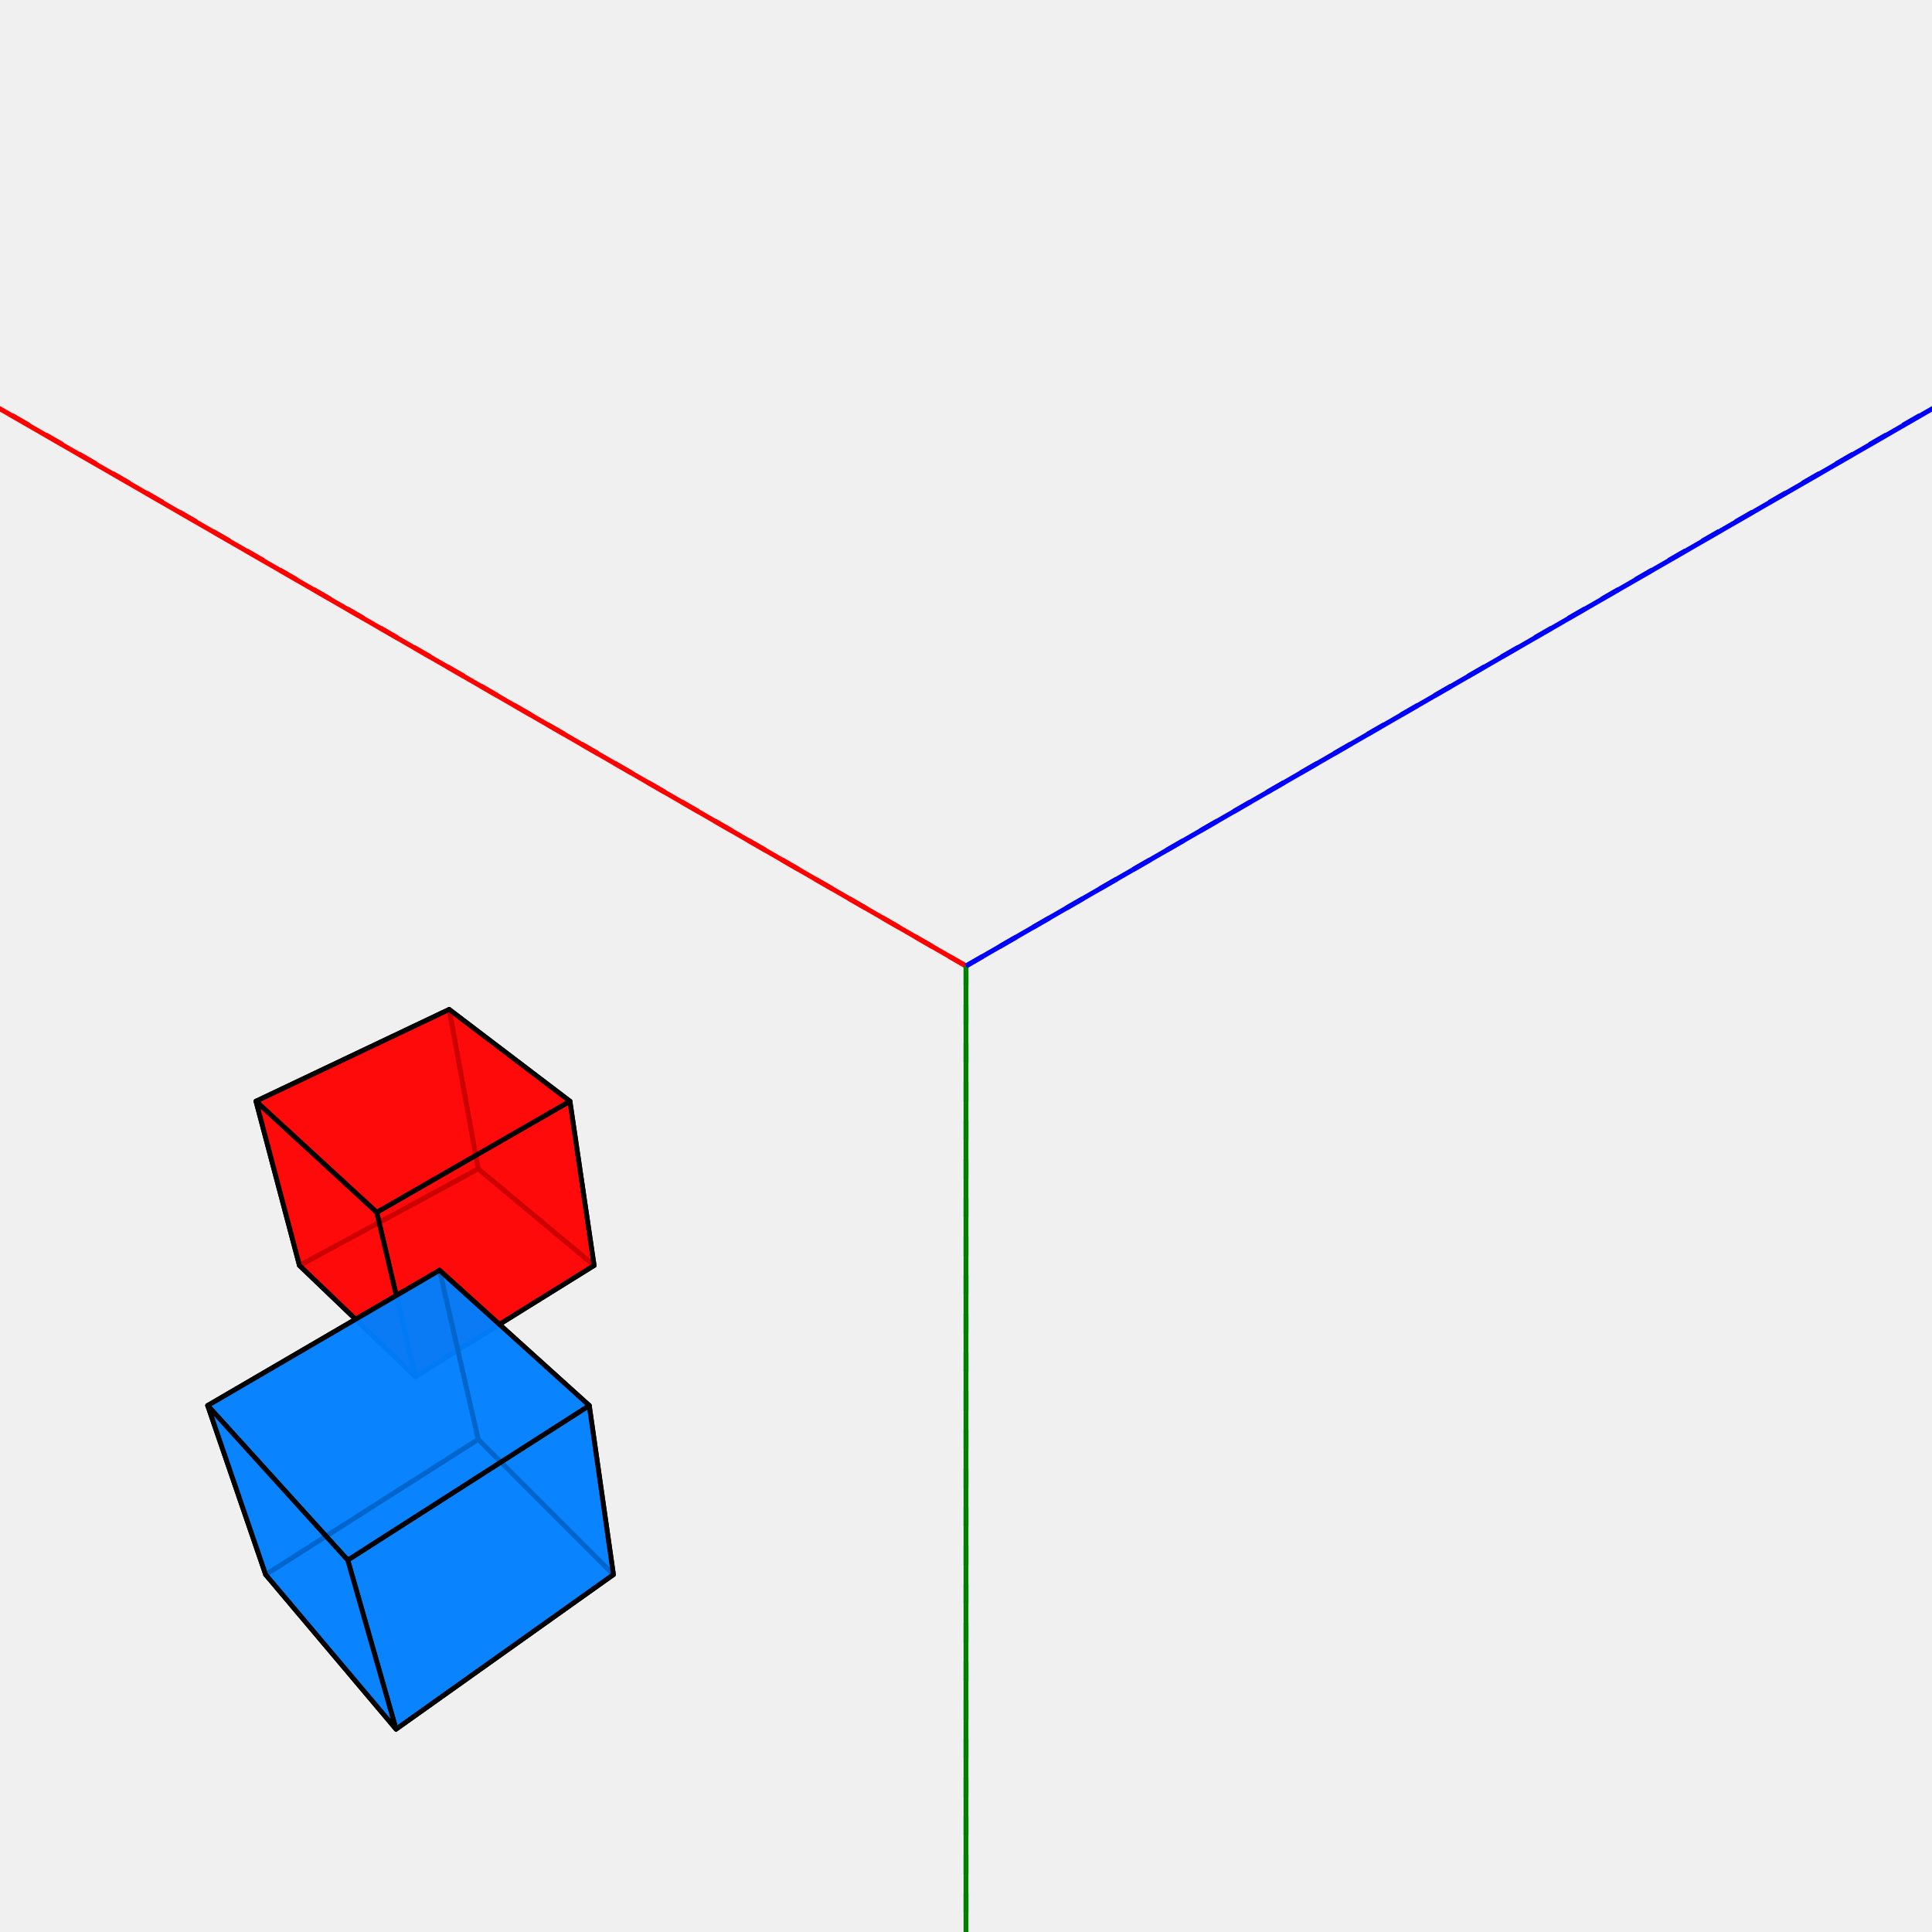
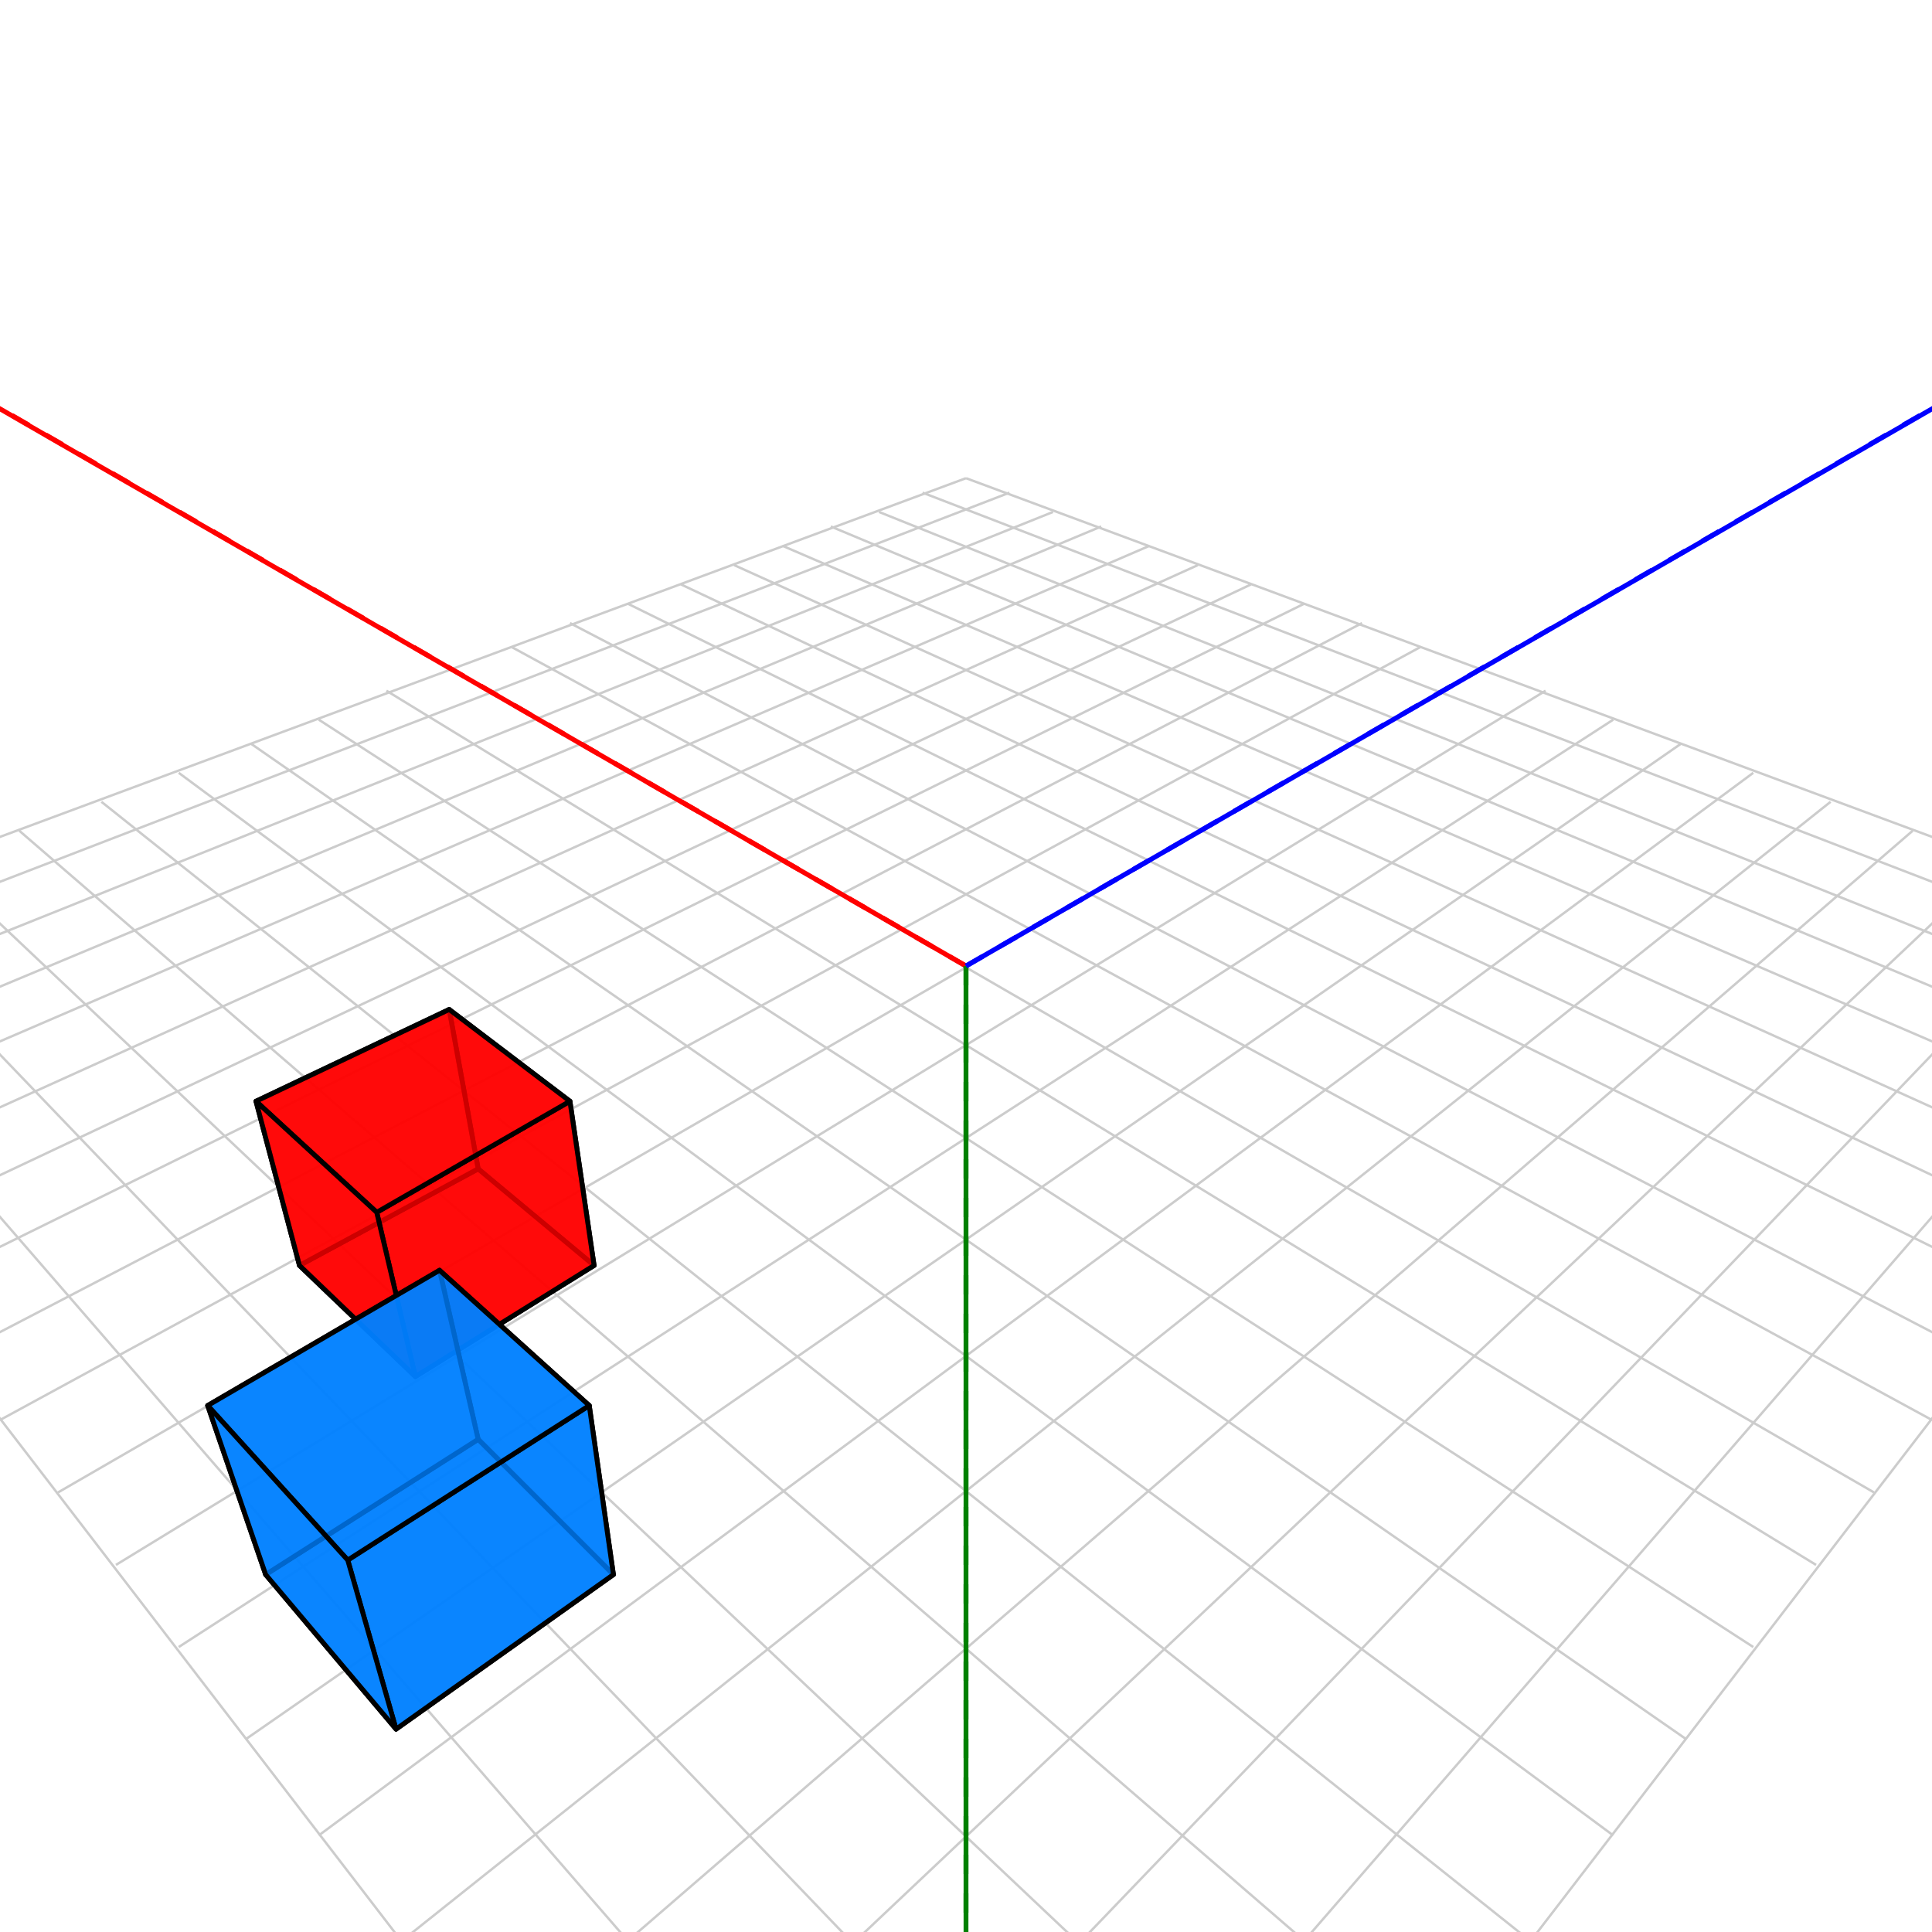
<svg xmlns="http://www.w3.org/2000/svg" width="400" height="400" viewBox="-200 -200 400 400">
+   <rect x="-200" y="-200" width="400" height="400" fill="white" />
+   <g stroke="#ccc" stroke-width="0.5">
+     <line x1="0" y1="-101" x2="-272" y2="0" />
+     <line x1="0" y1="-101" x2="272" y2="0" />
+     <line x1="9" y1="-98" x2="-266" y2="8" />
+     <line x1="-9" y1="-98" x2="266" y2="8" />
+     <line x1="18" y1="-94" x2="-259" y2="17" />
+     <line x1="-18" y1="-94" x2="259" y2="17" />
+     <line x1="28" y1="-91" x2="-252" y2="26" />
+     <line x1="-28" y1="-91" x2="252" y2="26" />
+     <line x1="38" y1="-87" x2="-245" y2="35" />
+     <line x1="-38" y1="-87" x2="245" y2="35" />
+     <line x1="48" y1="-83" x2="-237" y2="46" />
+     <line x1="-48" y1="-83" x2="237" y2="46" />
+     <line x1="59" y1="-79" x2="-229" y2="57" />
+     <line x1="-59" y1="-79" x2="229" y2="57" />
+     <line x1="70" y1="-75" x2="-220" y2="68" />
+     <line x1="-70" y1="-75" x2="220" y2="68" />
+     <line x1="82" y1="-71" x2="-210" y2="81" />
+     <line x1="-82" y1="-71" x2="210" y2="81" />
+     <line x1="94" y1="-66" x2="-200" y2="94" />
+     <line x1="-94" y1="-66" x2="200" y2="94" />
+     <line x1="106" y1="-61" x2="-188" y2="109" />
+     <line x1="-106" y1="-61" x2="188" y2="109" />
+     <line x1="120" y1="-57" x2="-176" y2="124" />
+     <line x1="-120" y1="-57" x2="176" y2="124" />
+     <line x1="134" y1="-51" x2="-163" y2="141" />
+     <line x1="-134" y1="-51" x2="163" y2="141" />
+     <line x1="148" y1="-46" x2="-149" y2="160" />
+     <line x1="-148" y1="-46" x2="149" y2="160" />
+     <line x1="163" y1="-40" x2="-134" y2="180" />
+     <line x1="-163" y1="-40" x2="134" y2="180" />
+     <line x1="179" y1="-34" x2="-117" y2="202" />
+     <line x1="-179" y1="-34" x2="117" y2="202" />
+     <line x1="196" y1="-28" x2="-98" y2="226" />
+     <line x1="-196" y1="-28" x2="98" y2="226" />
+     <line x1="214" y1="-22" x2="-77" y2="253" />
+     <line x1="-214" y1="-22" x2="77" y2="253" />
+     <line x1="232" y1="-15" x2="-54" y2="283" />
+     <line x1="-232" y1="-15" x2="54" y2="283" />
+     <line x1="252" y1="-8" x2="-29" y2="316" />
+     <line x1="-252" y1="-8" x2="29" y2="316" />
+     <line x1="272" y1="0" x2="0" y2="354" />
+     <line x1="-272" y1="0" x2="0" y2="354" />
+   </g>
  <g stroke="#000" stroke-width="1" stroke-linecap="round" stroke-linejoin="round">
    <polygon fill="rgba(255,0,0,0.8)" points="-101,42 -77,62 -82,28 -107,9" />
    <polygon fill="rgba(255,0,0,0.8)" points="-101,42 -77,62 -114,85 -138,62" />
    <polygon fill="rgba(255,0,0,0.8)" points="-101,42 -107,9 -147,28 -138,62" />
    <polygon fill="rgba(255,0,0,0.8)" points="-77,62 -82,28 -122,51 -114,85" />
    <polygon fill="rgba(255,0,0,0.8)" points="-107,9 -82,28 -122,51 -147,28" />
    <polygon fill="rgba(255,0,0,0.8)" points="-138,62 -147,28 -122,51 -114,85" />
    <polygon fill="rgba(0,128,255,0.8)" points="-101,98 -73,126 -78,91 -109,63" />
    <polygon fill="rgba(0,128,255,0.8)" points="-101,98 -73,126 -118,158 -145,126" />
    <polygon fill="rgba(0,128,255,0.8)" points="-101,98 -109,63 -157,91 -145,126" />
    <polygon fill="rgba(0,128,255,0.8)" points="-73,126 -78,91 -128,123 -118,158" />
    <polygon fill="rgba(0,128,255,0.8)" points="-109,63 -78,91 -128,123 -157,91" />
    <polygon fill="rgba(0,128,255,0.8)" points="-145,126 -157,91 -128,123 -118,158" />
  </g>
  <g stroke-width="1">
    <line x1="0" y1="0" x2="-508" y2="-293" stroke="red" />
    <line x1="0" y1="0" x2="-473" y2="-273" stroke="red" stroke-dasharray="4 4" />
    <line x1="0" y1="0" x2="0" y2="587" stroke="green" />
    <line x1="0" y1="0" x2="0" y2="546" stroke="green" stroke-dasharray="4 4" />
    <line x1="0" y1="0" x2="508" y2="-293" stroke="blue" />
    <line x1="0" y1="0" x2="473" y2="-273" stroke="blue" stroke-dasharray="4 4" />
  </g>
</svg>
